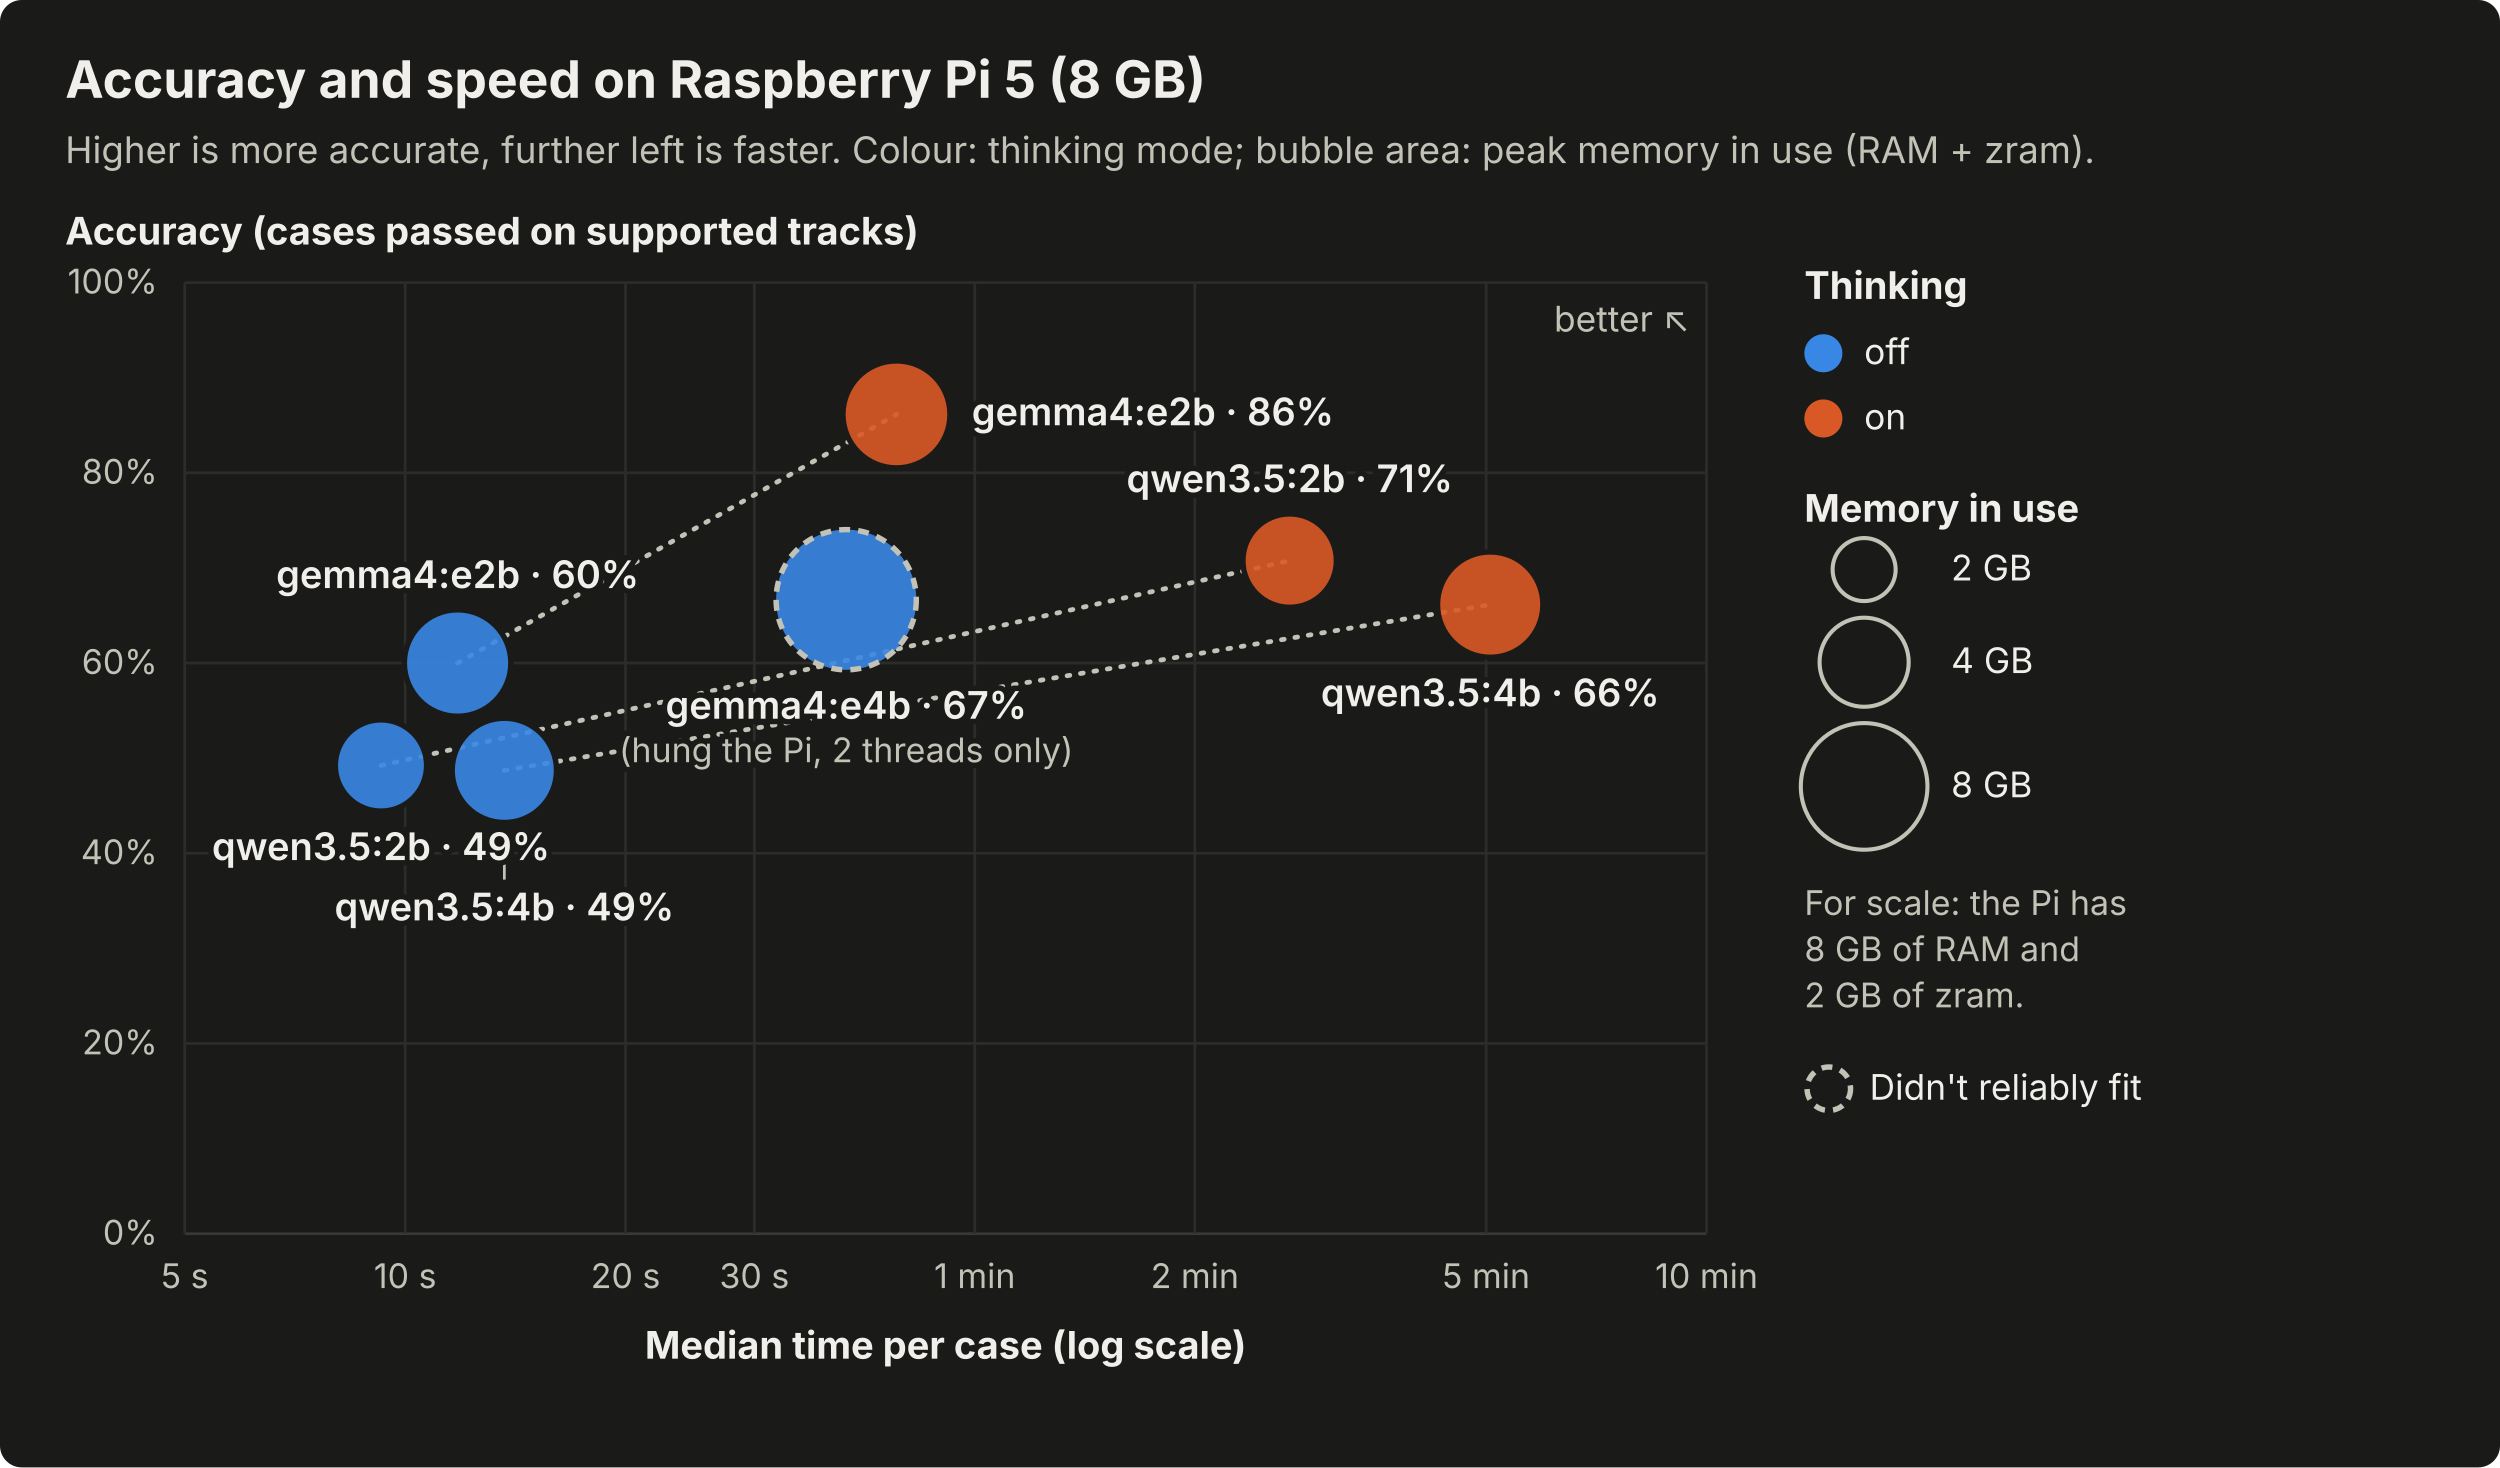
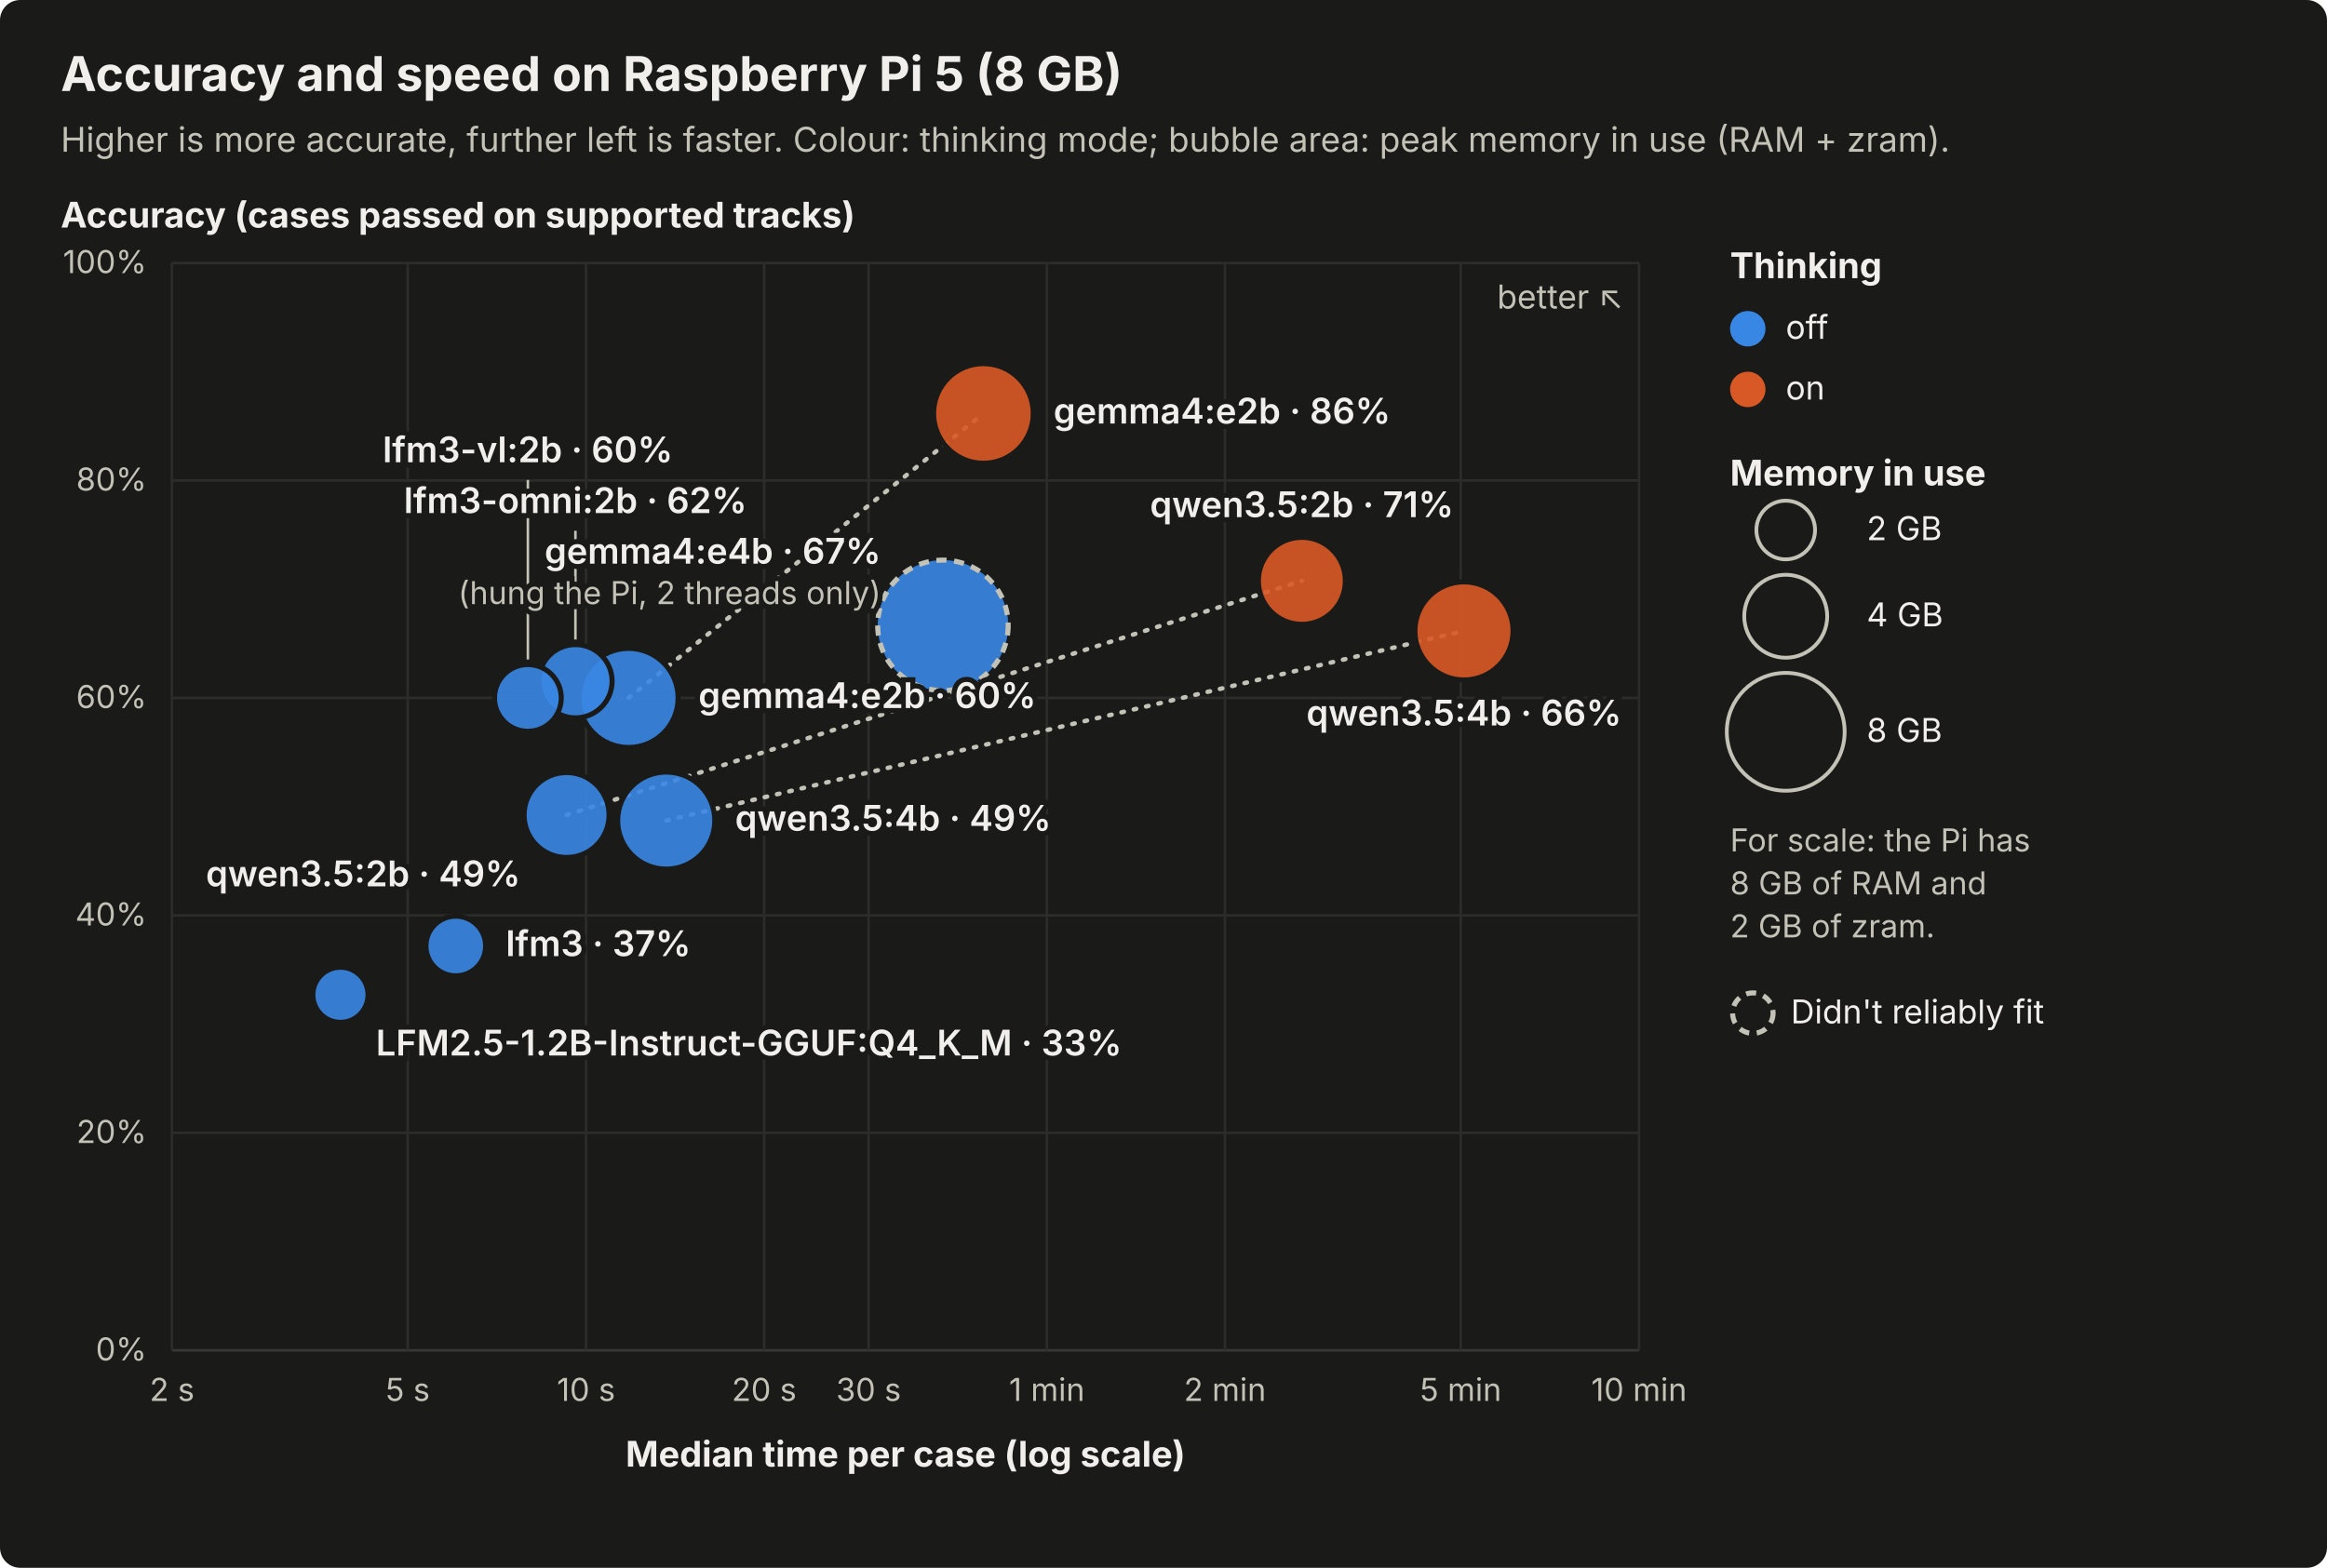
- <svg xmlns="http://www.w3.org/2000/svg" width="920" height="540" viewBox="0 0 920 540" role="img" aria-label="Accuracy and speed on Raspberry Pi 5 (8 GB)">
-   <rect width="920" height="540" rx="8" fill="#1a1a19" />
+ <svg xmlns="http://www.w3.org/2000/svg" width="920" height="620" viewBox="0 0 920 620" role="img" aria-label="Accuracy and speed on Raspberry Pi 5 (8 GB)">
+   <rect width="920" height="620" rx="8" fill="#1a1a19" />
  <text x="24.0" y="36.0" font-size="19" font-weight="700" text-anchor="start" fill="#f0efec" font-family="system-ui, -apple-system, Segoe UI, sans-serif">Accuracy and speed on Raspberry Pi 5 (8 GB)</text>
  <text x="24.0" y="60.0" font-size="13.5" font-weight="normal" text-anchor="start" fill="#c3c2b7" font-family="system-ui, -apple-system, Segoe UI, sans-serif">Higher is more accurate, further left is faster. Colour: thinking mode; bubble area: peak memory in use (RAM + zram).</text>
-   <line x1="68" x2="628" y1="454.0" y2="454.0" stroke="#383835" stroke-width="1" />
-   <text x="58.0" y="458.0" font-size="12.5" font-weight="normal" text-anchor="end" fill="#c3c2b7" font-family="system-ui, -apple-system, Segoe UI, sans-serif">0%</text>
-   <line x1="68" x2="628" y1="384.0" y2="384.0" stroke="#2c2c2a" stroke-width="1" />
-   <text x="58.0" y="388.0" font-size="12.5" font-weight="normal" text-anchor="end" fill="#c3c2b7" font-family="system-ui, -apple-system, Segoe UI, sans-serif">20%</text>
-   <line x1="68" x2="628" y1="314.0" y2="314.0" stroke="#2c2c2a" stroke-width="1" />
-   <text x="58.0" y="318.0" font-size="12.5" font-weight="normal" text-anchor="end" fill="#c3c2b7" font-family="system-ui, -apple-system, Segoe UI, sans-serif">40%</text>
-   <line x1="68" x2="628" y1="244.0" y2="244.0" stroke="#2c2c2a" stroke-width="1" />
-   <text x="58.0" y="248.0" font-size="12.5" font-weight="normal" text-anchor="end" fill="#c3c2b7" font-family="system-ui, -apple-system, Segoe UI, sans-serif">60%</text>
-   <line x1="68" x2="628" y1="174.0" y2="174.0" stroke="#2c2c2a" stroke-width="1" />
-   <text x="58.0" y="178.0" font-size="12.5" font-weight="normal" text-anchor="end" fill="#c3c2b7" font-family="system-ui, -apple-system, Segoe UI, sans-serif">80%</text>
-   <line x1="68" x2="628" y1="104.0" y2="104.0" stroke="#2c2c2a" stroke-width="1" />
+   <line x1="68" x2="648" y1="534.0" y2="534.0" stroke="#383835" stroke-width="1" />
+   <text x="58.0" y="538.0" font-size="12.5" font-weight="normal" text-anchor="end" fill="#c3c2b7" font-family="system-ui, -apple-system, Segoe UI, sans-serif">0%</text>
+   <line x1="68" x2="648" y1="448.0" y2="448.0" stroke="#2c2c2a" stroke-width="1" />
+   <text x="58.0" y="452.0" font-size="12.5" font-weight="normal" text-anchor="end" fill="#c3c2b7" font-family="system-ui, -apple-system, Segoe UI, sans-serif">20%</text>
+   <line x1="68" x2="648" y1="362.0" y2="362.0" stroke="#2c2c2a" stroke-width="1" />
+   <text x="58.0" y="366.0" font-size="12.5" font-weight="normal" text-anchor="end" fill="#c3c2b7" font-family="system-ui, -apple-system, Segoe UI, sans-serif">40%</text>
+   <line x1="68" x2="648" y1="276.0" y2="276.0" stroke="#2c2c2a" stroke-width="1" />
+   <text x="58.0" y="280.0" font-size="12.5" font-weight="normal" text-anchor="end" fill="#c3c2b7" font-family="system-ui, -apple-system, Segoe UI, sans-serif">60%</text>
+   <line x1="68" x2="648" y1="190.0" y2="190.0" stroke="#2c2c2a" stroke-width="1" />
+   <text x="58.0" y="194.0" font-size="12.5" font-weight="normal" text-anchor="end" fill="#c3c2b7" font-family="system-ui, -apple-system, Segoe UI, sans-serif">80%</text>
+   <line x1="68" x2="648" y1="104.0" y2="104.0" stroke="#2c2c2a" stroke-width="1" />
  <text x="58.0" y="108.0" font-size="12.5" font-weight="normal" text-anchor="end" fill="#c3c2b7" font-family="system-ui, -apple-system, Segoe UI, sans-serif">100%</text>
-   <line x1="68.0" x2="68.0" y1="104" y2="454" stroke="#2c2c2a" stroke-width="1" />
-   <text x="68.0" y="474.0" font-size="12.5" font-weight="normal" text-anchor="middle" fill="#c3c2b7" font-family="system-ui, -apple-system, Segoe UI, sans-serif">5 s</text>
-   <line x1="149.1" x2="149.1" y1="104" y2="454" stroke="#2c2c2a" stroke-width="1" />
-   <text x="149.1" y="474.0" font-size="12.5" font-weight="normal" text-anchor="middle" fill="#c3c2b7" font-family="system-ui, -apple-system, Segoe UI, sans-serif">10 s</text>
-   <line x1="230.2" x2="230.2" y1="104" y2="454" stroke="#2c2c2a" stroke-width="1" />
-   <text x="230.2" y="474.0" font-size="12.5" font-weight="normal" text-anchor="middle" fill="#c3c2b7" font-family="system-ui, -apple-system, Segoe UI, sans-serif">20 s</text>
-   <line x1="277.6" x2="277.6" y1="104" y2="454" stroke="#2c2c2a" stroke-width="1" />
-   <text x="277.6" y="474.0" font-size="12.5" font-weight="normal" text-anchor="middle" fill="#c3c2b7" font-family="system-ui, -apple-system, Segoe UI, sans-serif">30 s</text>
-   <line x1="358.7" x2="358.7" y1="104" y2="454" stroke="#2c2c2a" stroke-width="1" />
-   <text x="358.7" y="474.0" font-size="12.5" font-weight="normal" text-anchor="middle" fill="#c3c2b7" font-family="system-ui, -apple-system, Segoe UI, sans-serif">1 min</text>
-   <line x1="439.7" x2="439.7" y1="104" y2="454" stroke="#2c2c2a" stroke-width="1" />
-   <text x="439.7" y="474.0" font-size="12.5" font-weight="normal" text-anchor="middle" fill="#c3c2b7" font-family="system-ui, -apple-system, Segoe UI, sans-serif">2 min</text>
-   <line x1="546.9" x2="546.9" y1="104" y2="454" stroke="#2c2c2a" stroke-width="1" />
-   <text x="546.9" y="474.0" font-size="12.5" font-weight="normal" text-anchor="middle" fill="#c3c2b7" font-family="system-ui, -apple-system, Segoe UI, sans-serif">5 min</text>
-   <line x1="628.0" x2="628.0" y1="104" y2="454" stroke="#2c2c2a" stroke-width="1" />
-   <text x="628.0" y="474.0" font-size="12.5" font-weight="normal" text-anchor="middle" fill="#c3c2b7" font-family="system-ui, -apple-system, Segoe UI, sans-serif">10 min</text>
-   <text x="348.0" y="500.0" font-size="14" font-weight="700" text-anchor="middle" fill="#f0efec" font-family="system-ui, -apple-system, Segoe UI, sans-serif">Median time per case (log scale)</text>
+   <line x1="68.0" x2="68.0" y1="104" y2="534" stroke="#2c2c2a" stroke-width="1" />
+   <text x="68.0" y="554.0" font-size="12.5" font-weight="normal" text-anchor="middle" fill="#c3c2b7" font-family="system-ui, -apple-system, Segoe UI, sans-serif">2 s</text>
+   <line x1="161.2" x2="161.2" y1="104" y2="534" stroke="#2c2c2a" stroke-width="1" />
+   <text x="161.2" y="554.0" font-size="12.5" font-weight="normal" text-anchor="middle" fill="#c3c2b7" font-family="system-ui, -apple-system, Segoe UI, sans-serif">5 s</text>
+   <line x1="231.7" x2="231.7" y1="104" y2="534" stroke="#2c2c2a" stroke-width="1" />
+   <text x="231.7" y="554.0" font-size="12.5" font-weight="normal" text-anchor="middle" fill="#c3c2b7" font-family="system-ui, -apple-system, Segoe UI, sans-serif">10 s</text>
+   <line x1="302.1" x2="302.1" y1="104" y2="534" stroke="#2c2c2a" stroke-width="1" />
+   <text x="302.1" y="554.0" font-size="12.5" font-weight="normal" text-anchor="middle" fill="#c3c2b7" font-family="system-ui, -apple-system, Segoe UI, sans-serif">20 s</text>
+   <line x1="343.4" x2="343.4" y1="104" y2="534" stroke="#2c2c2a" stroke-width="1" />
+   <text x="343.4" y="554.0" font-size="12.5" font-weight="normal" text-anchor="middle" fill="#c3c2b7" font-family="system-ui, -apple-system, Segoe UI, sans-serif">30 s</text>
+   <line x1="413.9" x2="413.9" y1="104" y2="534" stroke="#2c2c2a" stroke-width="1" />
+   <text x="413.9" y="554.0" font-size="12.5" font-weight="normal" text-anchor="middle" fill="#c3c2b7" font-family="system-ui, -apple-system, Segoe UI, sans-serif">1 min</text>
+   <line x1="484.3" x2="484.3" y1="104" y2="534" stroke="#2c2c2a" stroke-width="1" />
+   <text x="484.3" y="554.0" font-size="12.5" font-weight="normal" text-anchor="middle" fill="#c3c2b7" font-family="system-ui, -apple-system, Segoe UI, sans-serif">2 min</text>
+   <line x1="577.5" x2="577.5" y1="104" y2="534" stroke="#2c2c2a" stroke-width="1" />
+   <text x="577.5" y="554.0" font-size="12.5" font-weight="normal" text-anchor="middle" fill="#c3c2b7" font-family="system-ui, -apple-system, Segoe UI, sans-serif">5 min</text>
+   <line x1="648.0" x2="648.0" y1="104" y2="534" stroke="#2c2c2a" stroke-width="1" />
+   <text x="648.0" y="554.0" font-size="12.5" font-weight="normal" text-anchor="middle" fill="#c3c2b7" font-family="system-ui, -apple-system, Segoe UI, sans-serif">10 min</text>
+   <text x="358.0" y="580.0" font-size="14" font-weight="700" text-anchor="middle" fill="#f0efec" font-family="system-ui, -apple-system, Segoe UI, sans-serif">Median time per case (log scale)</text>
  <text x="24.0" y="90.0" font-size="14" font-weight="700" text-anchor="start" fill="#f0efec" font-family="system-ui, -apple-system, Segoe UI, sans-serif">Accuracy (cases passed on supported tracks)</text>
-   <text x="622.0" y="122.0" font-size="13" font-weight="normal" text-anchor="end" fill="#c3c2b7" font-family="system-ui, -apple-system, Segoe UI, sans-serif">better ↖</text>
-   <line x1="168.4" y1="244.0" x2="329.9" y2="152.5" stroke="#c3c2b7" stroke-width="1.75" stroke-dasharray="1 4" stroke-linecap="round" />
-   <line x1="140.2" y1="281.7" x2="474.6" y2="206.3" stroke="#c3c2b7" stroke-width="1.75" stroke-dasharray="1 4" stroke-linecap="round" />
-   <line x1="185.6" y1="283.5" x2="548.4" y2="222.5" stroke="#c3c2b7" stroke-width="1.75" stroke-dasharray="1 4" stroke-linecap="round" />
-   <circle cx="311.4" cy="220.7" r="25.8" fill="#3987e5" fill-opacity="0.9" stroke="#c3c2b7" stroke-width="2" stroke-dasharray="4 3" />
-   <circle cx="329.9" cy="152.5" r="19.7" fill="#d95926" fill-opacity="0.9" stroke="#1a1a19" stroke-width="2" />
-   <circle cx="168.4" cy="244.0" r="19.6" fill="#3987e5" fill-opacity="0.9" stroke="#1a1a19" stroke-width="2" />
-   <circle cx="548.4" cy="222.5" r="19.4" fill="#d95926" fill-opacity="0.9" stroke="#1a1a19" stroke-width="2" />
-   <circle cx="185.6" cy="283.5" r="19.2" fill="#3987e5" fill-opacity="0.9" stroke="#1a1a19" stroke-width="2" />
-   <circle cx="474.6" cy="206.3" r="17.2" fill="#d95926" fill-opacity="0.9" stroke="#1a1a19" stroke-width="2" />
-   <circle cx="140.2" cy="281.7" r="16.8" fill="#3987e5" fill-opacity="0.9" stroke="#1a1a19" stroke-width="2" />
-   <line x1="185.6" y1="304.7" x2="185.6" y2="323.7" stroke="#c3c2b7" stroke-width="1" />
-   <text x="357.6" y="156.5" font-size="14" font-weight="600" text-anchor="start" fill="#f0efec" stroke="#1a1a19" stroke-width="4" paint-order="stroke" font-family="system-ui, -apple-system, Segoe UI, sans-serif">gemma4:e2b · 86%</text>
-   <text x="474.6" y="181.1" font-size="14" font-weight="600" text-anchor="middle" fill="#f0efec" stroke="#1a1a19" stroke-width="4" paint-order="stroke" font-family="system-ui, -apple-system, Segoe UI, sans-serif">qwen3.5:2b · 71%</text>
-   <text x="311.4" y="264.5" font-size="14" font-weight="600" text-anchor="middle" fill="#f0efec" stroke="#1a1a19" stroke-width="4" paint-order="stroke" font-family="system-ui, -apple-system, Segoe UI, sans-serif">gemma4:e4b · 67%</text>
-   <text x="311.4" y="280.5" font-size="12.5" font-weight="normal" text-anchor="middle" fill="#c3c2b7" stroke="#1a1a19" stroke-width="4" paint-order="stroke" font-family="system-ui, -apple-system, Segoe UI, sans-serif">(hung the Pi, 2 threads only)</text>
-   <text x="548.4" y="259.9" font-size="14" font-weight="600" text-anchor="middle" fill="#f0efec" stroke="#1a1a19" stroke-width="4" paint-order="stroke" font-family="system-ui, -apple-system, Segoe UI, sans-serif">qwen3.5:4b · 66%</text>
-   <text x="168.4" y="216.4" font-size="14" font-weight="600" text-anchor="middle" fill="#f0efec" stroke="#1a1a19" stroke-width="4" paint-order="stroke" font-family="system-ui, -apple-system, Segoe UI, sans-serif">gemma4:e2b · 60%</text>
-   <text x="140.2" y="316.5" font-size="14" font-weight="600" text-anchor="middle" fill="#f0efec" stroke="#1a1a19" stroke-width="4" paint-order="stroke" font-family="system-ui, -apple-system, Segoe UI, sans-serif">qwen3.5:2b · 49%</text>
-   <text x="185.6" y="338.7" font-size="14" font-weight="600" text-anchor="middle" fill="#f0efec" stroke="#1a1a19" stroke-width="4" paint-order="stroke" font-family="system-ui, -apple-system, Segoe UI, sans-serif">qwen3.5:4b · 49%</text>
-   <text x="664.0" y="110.0" font-size="14" font-weight="700" text-anchor="start" fill="#f0efec" font-family="system-ui, -apple-system, Segoe UI, sans-serif">Thinking</text>
-   <circle cx="671" cy="130" r="7" fill="#3987e5" />
-   <text x="686.0" y="134.0" font-size="13" font-weight="normal" text-anchor="start" fill="#f0efec" font-family="system-ui, -apple-system, Segoe UI, sans-serif">off</text>
-   <circle cx="671" cy="154" r="7" fill="#d95926" />
-   <text x="686.0" y="158.0" font-size="13" font-weight="normal" text-anchor="start" fill="#f0efec" font-family="system-ui, -apple-system, Segoe UI, sans-serif">on</text>
-   <text x="664.0" y="192.0" font-size="14" font-weight="700" text-anchor="start" fill="#f0efec" font-family="system-ui, -apple-system, Segoe UI, sans-serif">Memory in use</text>
-   <circle cx="686" cy="209.6" r="11.6" fill="none" stroke="#c3c2b7" stroke-width="1.5" />
-   <text x="718.0" y="213.6" font-size="13" font-weight="normal" text-anchor="start" fill="#f0efec" font-family="system-ui, -apple-system, Segoe UI, sans-serif">2 GB</text>
-   <circle cx="686" cy="243.7" r="16.4" fill="none" stroke="#c3c2b7" stroke-width="1.5" />
-   <text x="718.0" y="247.7" font-size="13" font-weight="normal" text-anchor="start" fill="#f0efec" font-family="system-ui, -apple-system, Segoe UI, sans-serif">4 GB</text>
-   <circle cx="686" cy="289.4" r="23.3" fill="none" stroke="#c3c2b7" stroke-width="1.5" />
-   <text x="718.0" y="293.4" font-size="13" font-weight="normal" text-anchor="start" fill="#f0efec" font-family="system-ui, -apple-system, Segoe UI, sans-serif">8 GB</text>
-   <text x="664.0" y="336.7" font-size="12.5" font-weight="normal" text-anchor="start" fill="#c3c2b7" font-family="system-ui, -apple-system, Segoe UI, sans-serif">For scale: the Pi has</text>
-   <text x="664.0" y="353.7" font-size="12.5" font-weight="normal" text-anchor="start" fill="#c3c2b7" font-family="system-ui, -apple-system, Segoe UI, sans-serif">8 GB of RAM and</text>
-   <text x="664.0" y="370.7" font-size="12.5" font-weight="normal" text-anchor="start" fill="#c3c2b7" font-family="system-ui, -apple-system, Segoe UI, sans-serif">2 GB of zram.</text>
-   <circle cx="673" cy="400.653" r="8" fill="none" stroke="#c3c2b7" stroke-width="2" stroke-dasharray="4 3" />
-   <text x="688.0" y="404.7" font-size="13" font-weight="normal" text-anchor="start" fill="#f0efec" font-family="system-ui, -apple-system, Segoe UI, sans-serif">Didn't reliably fit</text>
+   <text x="642.0" y="122.0" font-size="13" font-weight="normal" text-anchor="end" fill="#c3c2b7" font-family="system-ui, -apple-system, Segoe UI, sans-serif">better ↖</text>
+   <line x1="248.5" y1="276.0" x2="388.8" y2="163.5" stroke="#c3c2b7" stroke-width="1.75" stroke-dasharray="1 4" stroke-linecap="round" />
+   <line x1="224.0" y1="322.3" x2="514.7" y2="229.7" stroke="#c3c2b7" stroke-width="1.75" stroke-dasharray="1 4" stroke-linecap="round" />
+   <line x1="263.4" y1="324.5" x2="578.8" y2="249.5" stroke="#c3c2b7" stroke-width="1.75" stroke-dasharray="1 4" stroke-linecap="round" />
+   <circle cx="372.8" cy="247.3" r="25.8" fill="#3987e5" fill-opacity="0.9" stroke="#c3c2b7" stroke-width="2" stroke-dasharray="4 3" />
+   <circle cx="388.8" cy="163.5" r="19.7" fill="#d95926" fill-opacity="0.9" stroke="#1a1a19" stroke-width="2" />
+   <circle cx="248.5" cy="276.0" r="19.6" fill="#3987e5" fill-opacity="0.9" stroke="#1a1a19" stroke-width="2" />
+   <circle cx="578.8" cy="249.5" r="19.4" fill="#d95926" fill-opacity="0.9" stroke="#1a1a19" stroke-width="2" />
+   <circle cx="263.4" cy="324.5" r="19.2" fill="#3987e5" fill-opacity="0.9" stroke="#1a1a19" stroke-width="2" />
+   <circle cx="514.7" cy="229.7" r="17.2" fill="#d95926" fill-opacity="0.9" stroke="#1a1a19" stroke-width="2" />
+   <circle cx="224.0" cy="322.3" r="16.8" fill="#3987e5" fill-opacity="0.9" stroke="#1a1a19" stroke-width="2" />
+   <circle cx="227.5" cy="269.4" r="14.5" fill="#3987e5" fill-opacity="0.9" stroke="#1a1a19" stroke-width="2" />
+   <circle cx="208.7" cy="276.0" r="13.2" fill="#3987e5" fill-opacity="0.9" stroke="#1a1a19" stroke-width="2" />
+   <circle cx="180.2" cy="374.1" r="11.8" fill="#3987e5" fill-opacity="0.9" stroke="#1a1a19" stroke-width="2" />
+   <circle cx="134.6" cy="393.4" r="10.9" fill="#3987e5" fill-opacity="0.9" stroke="#1a1a19" stroke-width="2" />
+   <line x1="227.5" y1="252.9" x2="227.5" y2="209.9" stroke="#c3c2b7" stroke-width="1" />
+   <line x1="208.7" y1="260.8" x2="208.7" y2="189.8" stroke="#c3c2b7" stroke-width="1" />
+   <text x="416.5" y="167.5" font-size="14" font-weight="600" text-anchor="start" fill="#f0efec" stroke="#1a1a19" stroke-width="4" paint-order="stroke" font-family="system-ui, -apple-system, Segoe UI, sans-serif">gemma4:e2b · 86%</text>
+   <text x="514.7" y="204.5" font-size="14" font-weight="600" text-anchor="middle" fill="#f0efec" stroke="#1a1a19" stroke-width="4" paint-order="stroke" font-family="system-ui, -apple-system, Segoe UI, sans-serif">qwen3.5:2b · 71%</text>
+   <text x="348.3" y="222.9" font-size="14" font-weight="600" text-anchor="end" fill="#f0efec" stroke="#1a1a19" stroke-width="4" paint-order="stroke" font-family="system-ui, -apple-system, Segoe UI, sans-serif">gemma4:e4b · 67%</text>
+   <text x="348.3" y="238.9" font-size="12.5" font-weight="normal" text-anchor="end" fill="#c3c2b7" stroke="#1a1a19" stroke-width="4" paint-order="stroke" font-family="system-ui, -apple-system, Segoe UI, sans-serif">(hung the Pi, 2 threads only)</text>
+   <text x="578.8" y="286.9" font-size="14" font-weight="600" text-anchor="middle" fill="#f0efec" stroke="#1a1a19" stroke-width="4" paint-order="stroke" font-family="system-ui, -apple-system, Segoe UI, sans-serif">qwen3.5:4b · 66%</text>
+   <text x="227.5" y="202.9" font-size="14" font-weight="600" text-anchor="middle" fill="#f0efec" stroke="#1a1a19" stroke-width="4" paint-order="stroke" font-family="system-ui, -apple-system, Segoe UI, sans-serif">lfm3-omni:2b · 62%</text>
+   <text x="276.1" y="280.0" font-size="14" font-weight="600" text-anchor="start" fill="#f0efec" stroke="#1a1a19" stroke-width="4" paint-order="stroke" font-family="system-ui, -apple-system, Segoe UI, sans-serif">gemma4:e2b · 60%</text>
+   <text x="208.7" y="182.8" font-size="14" font-weight="600" text-anchor="middle" fill="#f0efec" stroke="#1a1a19" stroke-width="4" paint-order="stroke" font-family="system-ui, -apple-system, Segoe UI, sans-serif">lfm3-vl:2b · 60%</text>
+   <text x="205.8" y="350.5" font-size="14" font-weight="600" text-anchor="end" fill="#f0efec" stroke="#1a1a19" stroke-width="4" paint-order="stroke" font-family="system-ui, -apple-system, Segoe UI, sans-serif">qwen3.5:2b · 49%</text>
+   <text x="290.6" y="328.5" font-size="14" font-weight="600" text-anchor="start" fill="#f0efec" stroke="#1a1a19" stroke-width="4" paint-order="stroke" font-family="system-ui, -apple-system, Segoe UI, sans-serif">qwen3.5:4b · 49%</text>
+   <text x="200.0" y="378.1" font-size="14" font-weight="600" text-anchor="start" fill="#f0efec" stroke="#1a1a19" stroke-width="4" paint-order="stroke" font-family="system-ui, -apple-system, Segoe UI, sans-serif">lfm3 · 37%</text>
+   <text x="148.6" y="417.4" font-size="14" font-weight="600" text-anchor="start" fill="#f0efec" stroke="#1a1a19" stroke-width="4" paint-order="stroke" font-family="system-ui, -apple-system, Segoe UI, sans-serif">LFM2.5-1.2B-Instruct-GGUF:Q4_K_M · 33%</text>
+   <text x="684.0" y="110.0" font-size="14" font-weight="700" text-anchor="start" fill="#f0efec" font-family="system-ui, -apple-system, Segoe UI, sans-serif">Thinking</text>
+   <circle cx="691" cy="130" r="7" fill="#3987e5" />
+   <text x="706.0" y="134.0" font-size="13" font-weight="normal" text-anchor="start" fill="#f0efec" font-family="system-ui, -apple-system, Segoe UI, sans-serif">off</text>
+   <circle cx="691" cy="154" r="7" fill="#d95926" />
+   <text x="706.0" y="158.0" font-size="13" font-weight="normal" text-anchor="start" fill="#f0efec" font-family="system-ui, -apple-system, Segoe UI, sans-serif">on</text>
+   <text x="684.0" y="192.0" font-size="14" font-weight="700" text-anchor="start" fill="#f0efec" font-family="system-ui, -apple-system, Segoe UI, sans-serif">Memory in use</text>
+   <circle cx="706" cy="209.6" r="11.6" fill="none" stroke="#c3c2b7" stroke-width="1.5" />
+   <text x="738.0" y="213.6" font-size="13" font-weight="normal" text-anchor="start" fill="#f0efec" font-family="system-ui, -apple-system, Segoe UI, sans-serif">2 GB</text>
+   <circle cx="706" cy="243.7" r="16.4" fill="none" stroke="#c3c2b7" stroke-width="1.5" />
+   <text x="738.0" y="247.7" font-size="13" font-weight="normal" text-anchor="start" fill="#f0efec" font-family="system-ui, -apple-system, Segoe UI, sans-serif">4 GB</text>
+   <circle cx="706" cy="289.4" r="23.3" fill="none" stroke="#c3c2b7" stroke-width="1.5" />
+   <text x="738.0" y="293.4" font-size="13" font-weight="normal" text-anchor="start" fill="#f0efec" font-family="system-ui, -apple-system, Segoe UI, sans-serif">8 GB</text>
+   <text x="684.0" y="336.7" font-size="12.5" font-weight="normal" text-anchor="start" fill="#c3c2b7" font-family="system-ui, -apple-system, Segoe UI, sans-serif">For scale: the Pi has</text>
+   <text x="684.0" y="353.7" font-size="12.5" font-weight="normal" text-anchor="start" fill="#c3c2b7" font-family="system-ui, -apple-system, Segoe UI, sans-serif">8 GB of RAM and</text>
+   <text x="684.0" y="370.7" font-size="12.5" font-weight="normal" text-anchor="start" fill="#c3c2b7" font-family="system-ui, -apple-system, Segoe UI, sans-serif">2 GB of zram.</text>
+   <circle cx="693" cy="400.653" r="8" fill="none" stroke="#c3c2b7" stroke-width="2" stroke-dasharray="4 3" />
+   <text x="708.0" y="404.7" font-size="13" font-weight="normal" text-anchor="start" fill="#f0efec" font-family="system-ui, -apple-system, Segoe UI, sans-serif">Didn't reliably fit</text>
</svg>
